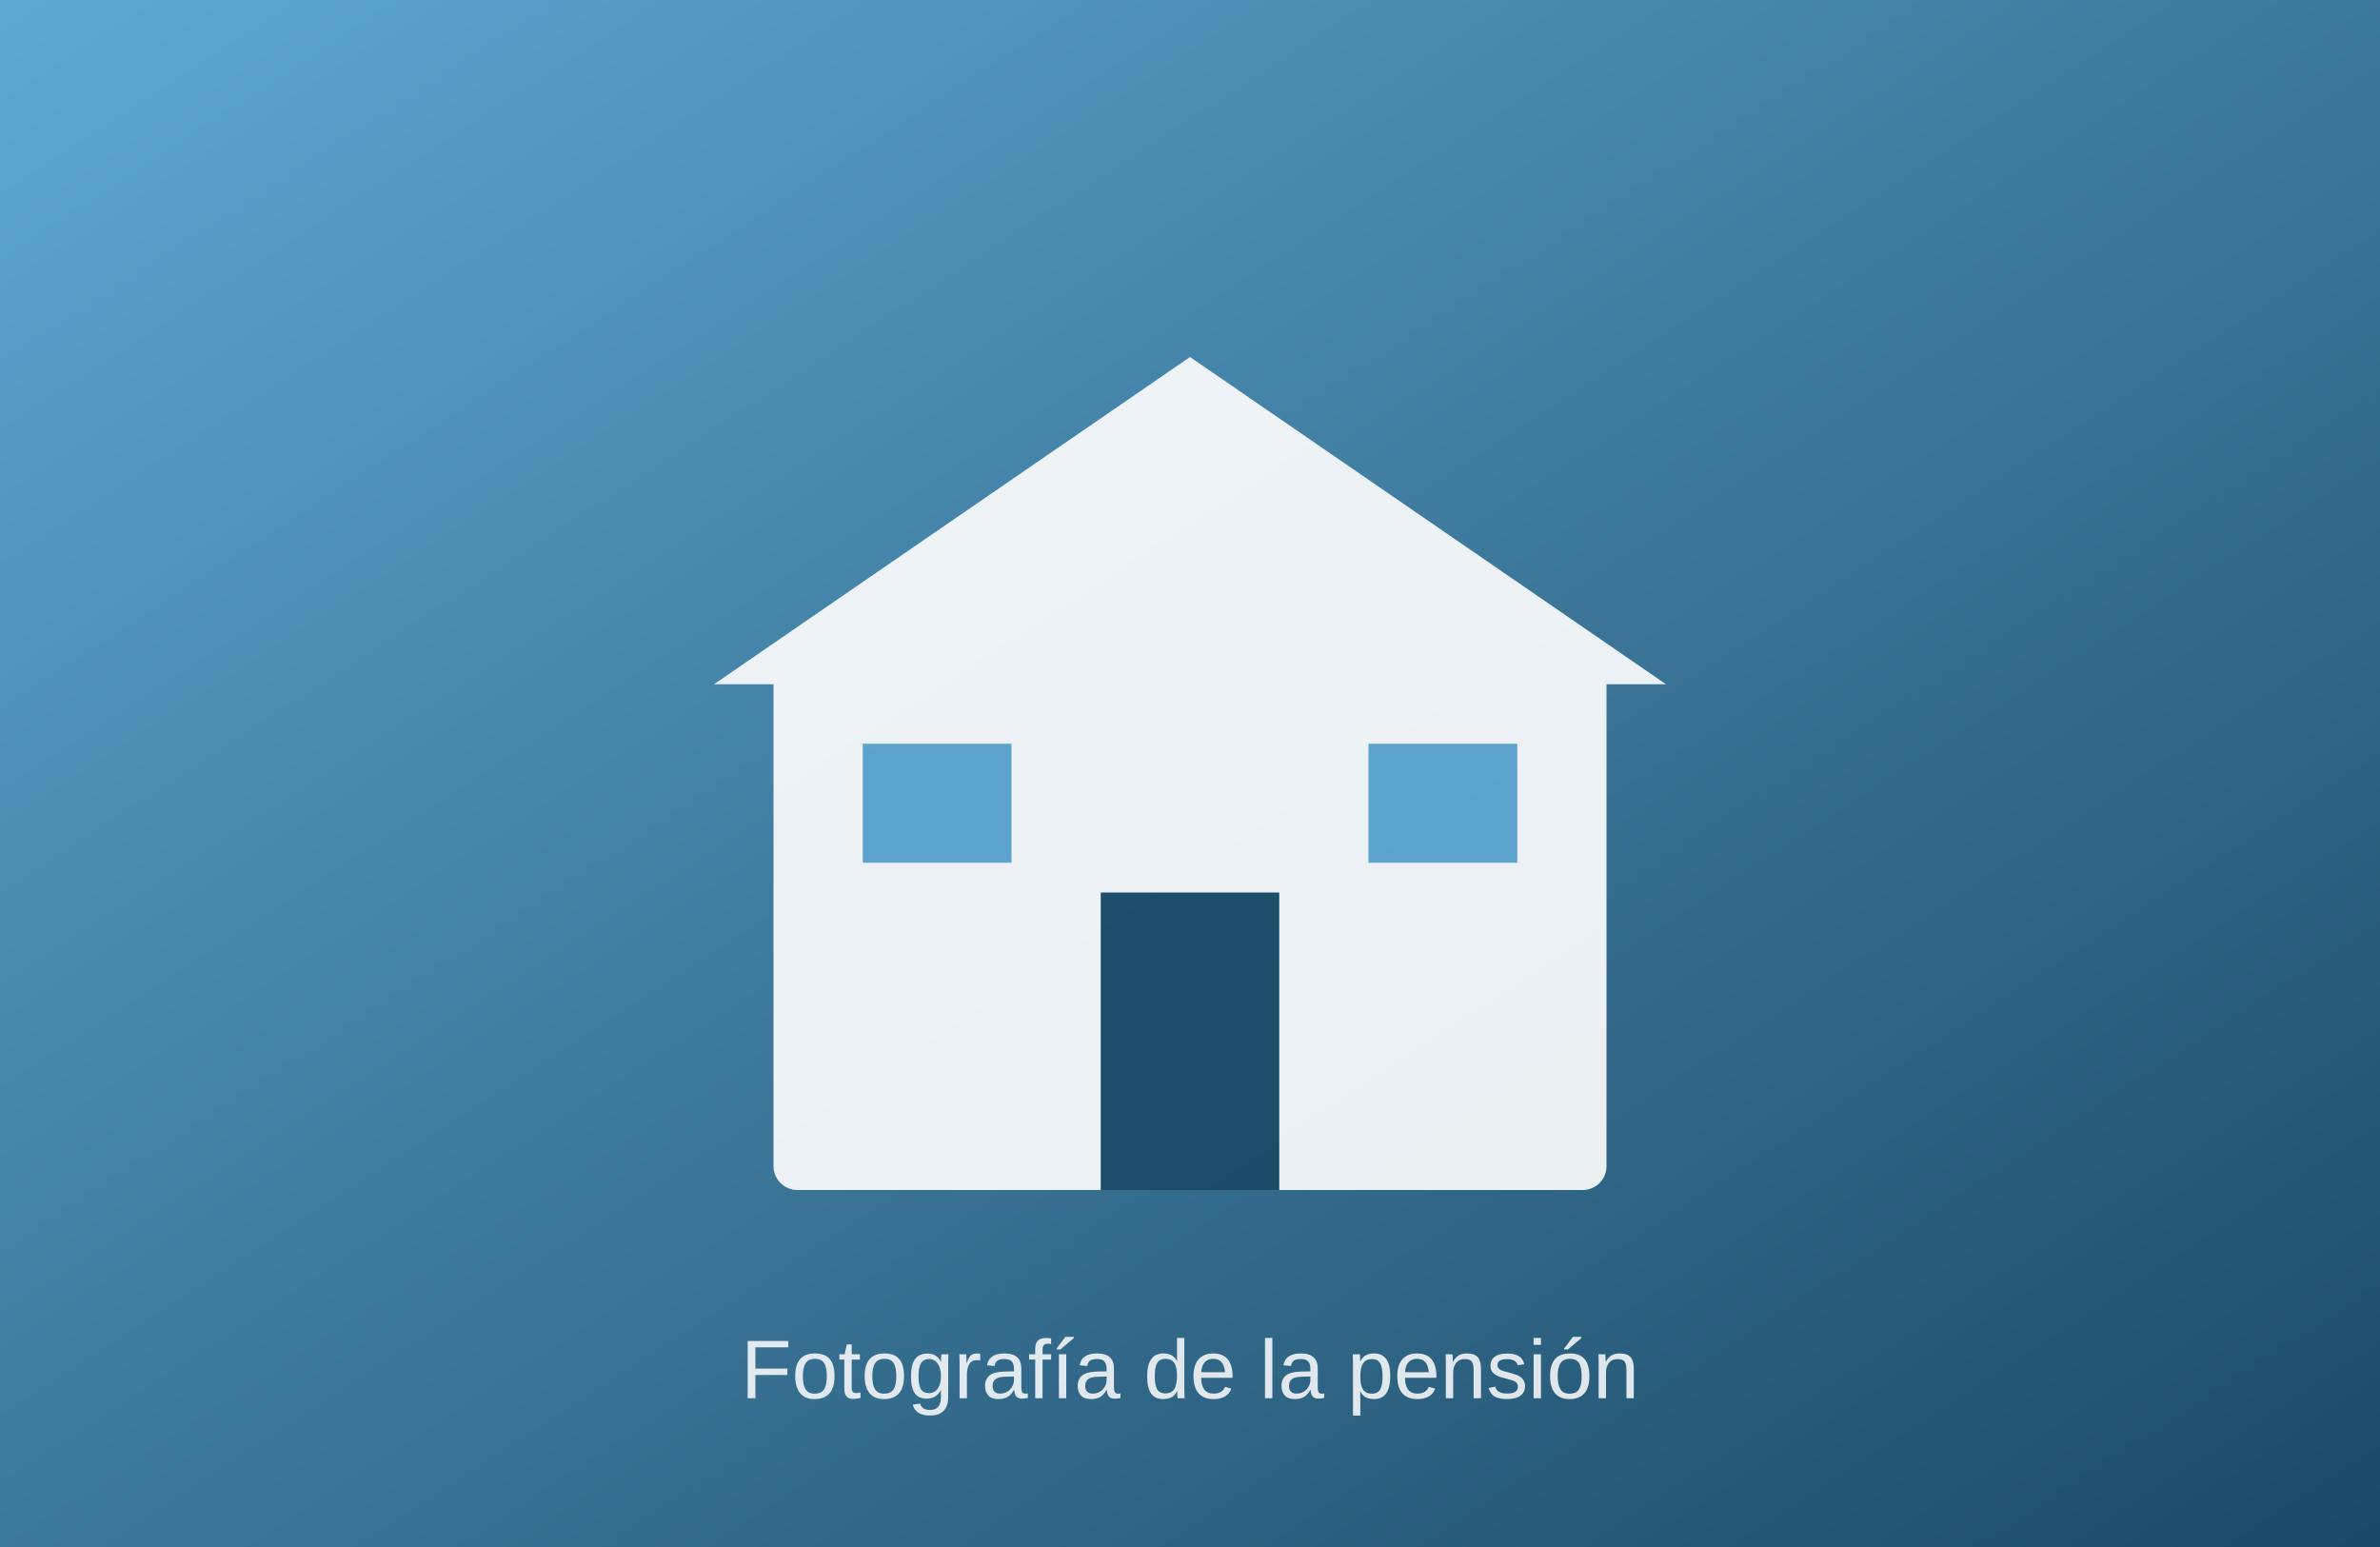
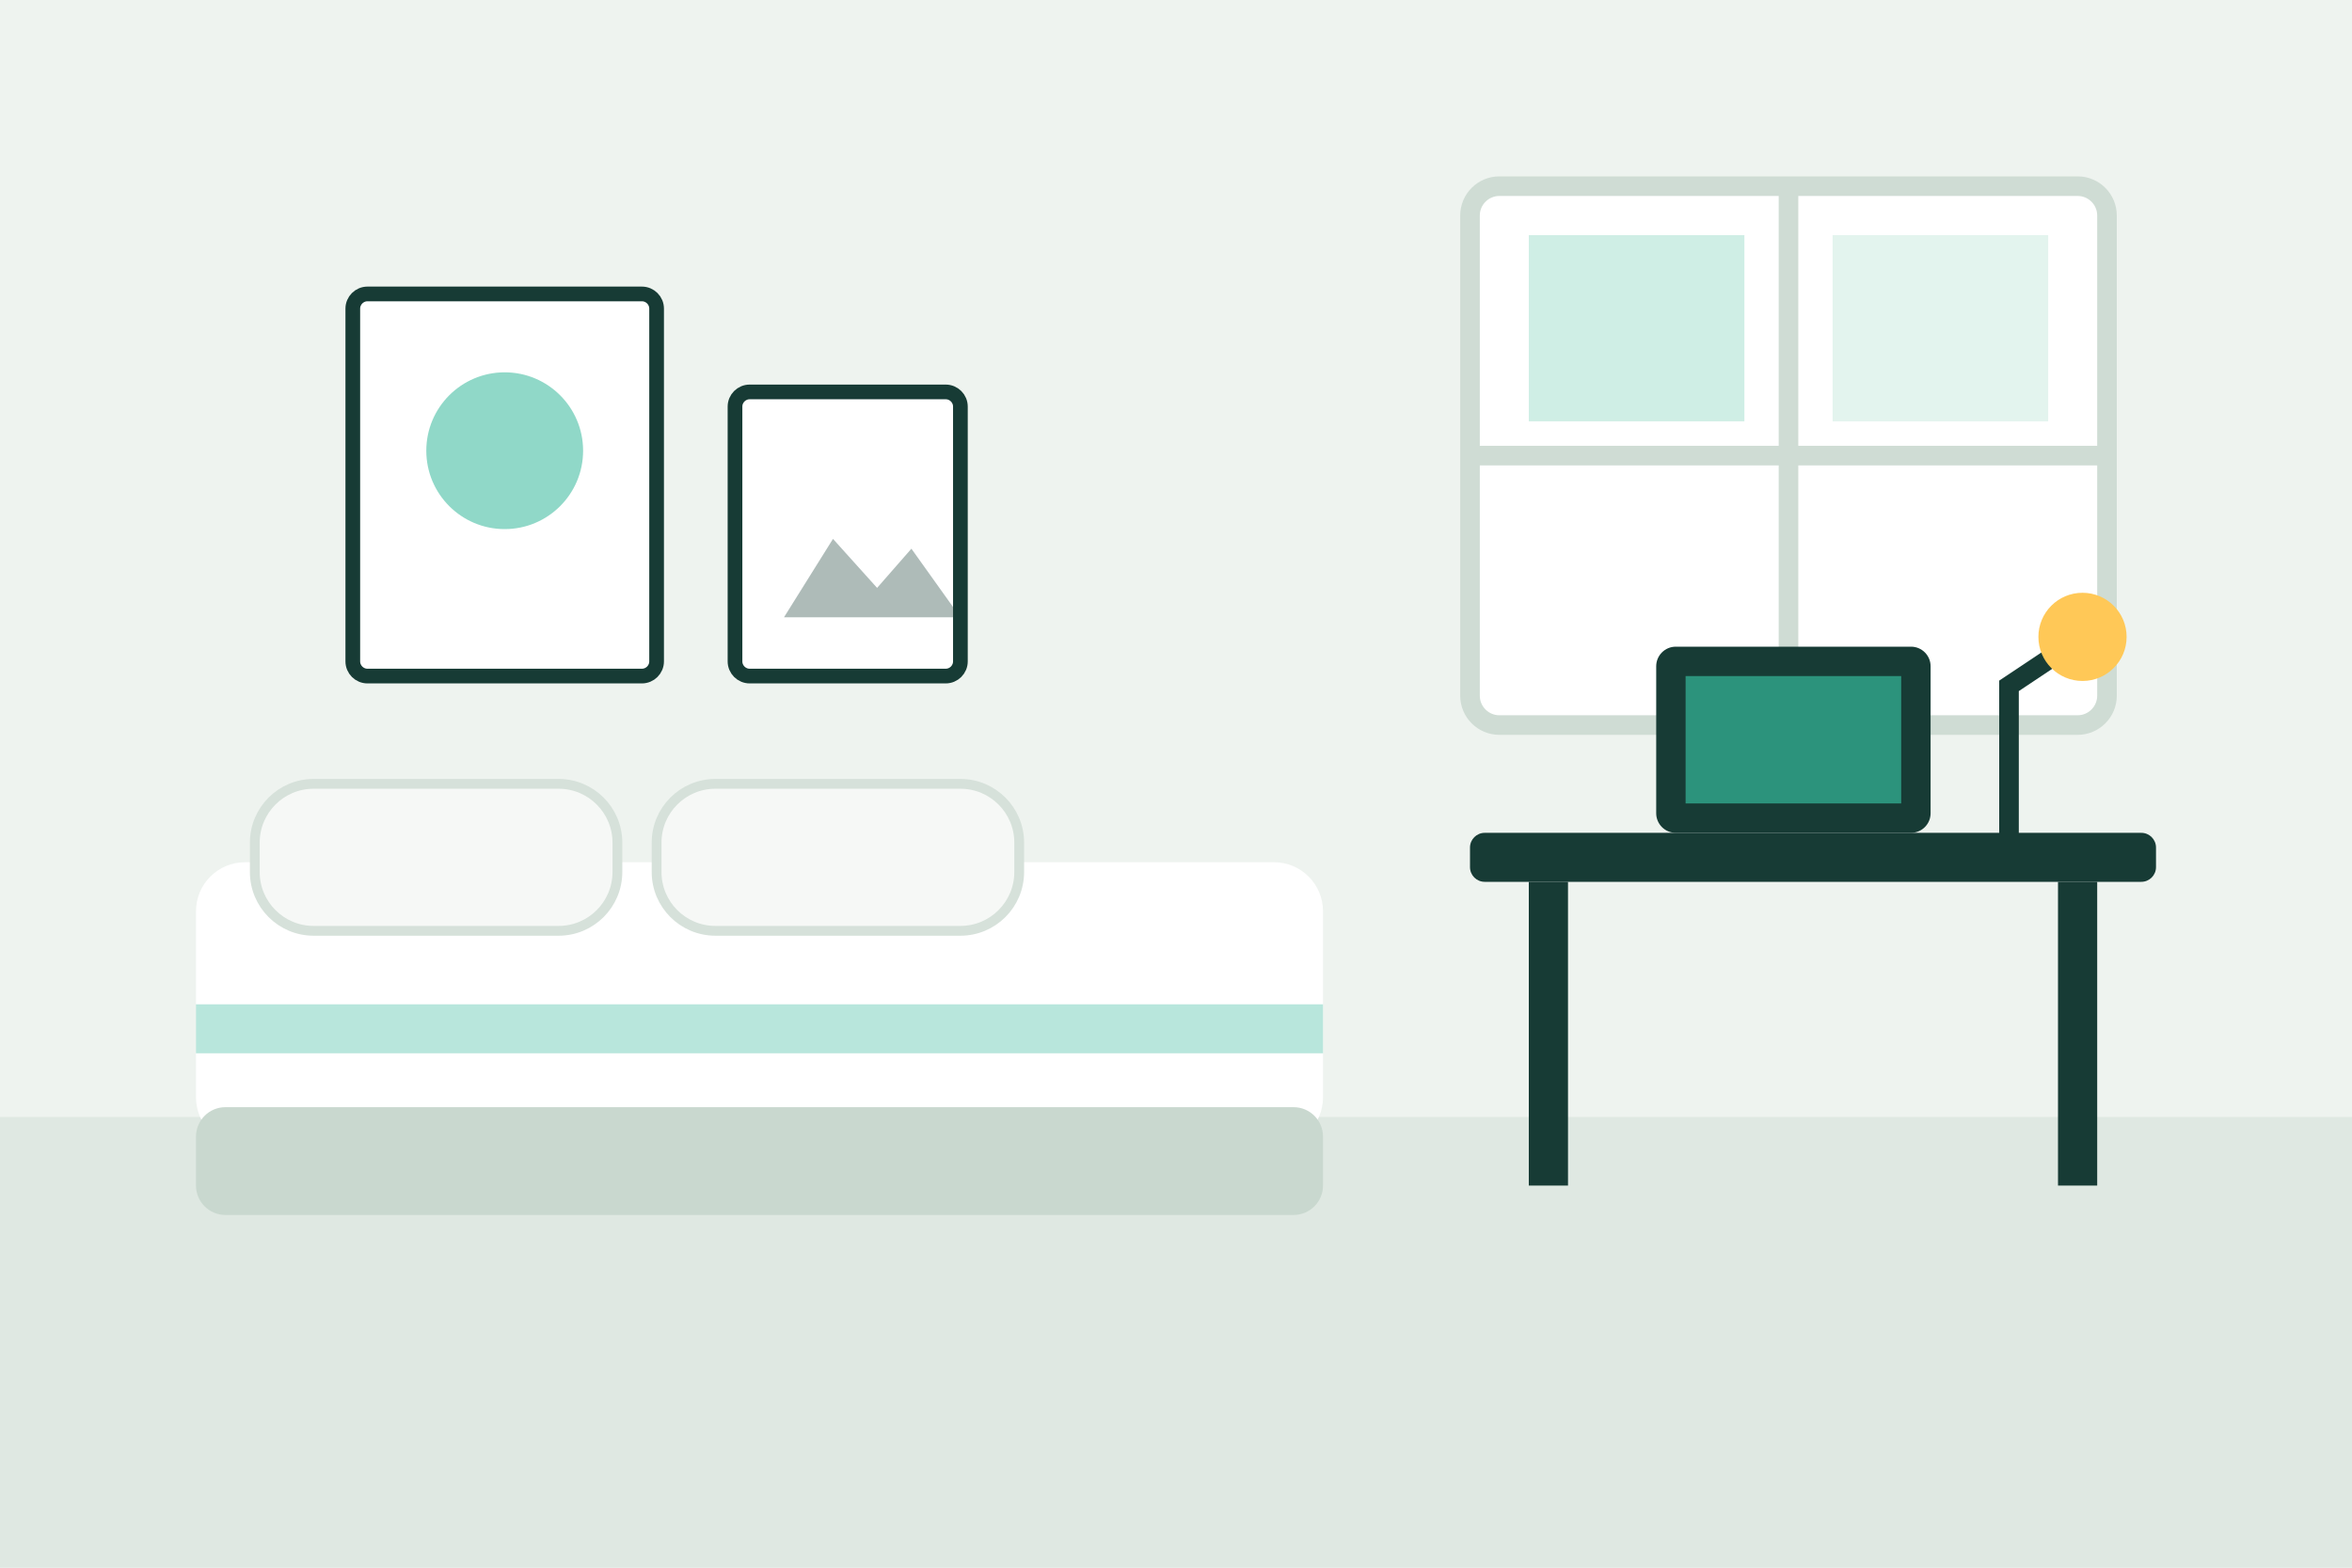
- <svg xmlns="http://www.w3.org/2000/svg" viewBox="0 0 400 260">
-   <defs>
-     <linearGradient id="g" x1="0" y1="0" x2="1" y2="1">
-       <stop offset="0" stop-color="#5fa8d3" />
-       <stop offset="1" stop-color="#1b4965" />
-     </linearGradient>
-   </defs>
-   <rect width="400" height="260" fill="url(#g)" />
-   <g fill="#ffffff" opacity="0.9">
-     <rect x="130" y="110" width="140" height="90" rx="4" />
-     <polygon points="120,115 200,60 280,115" />
-     <rect x="185" y="150" width="30" height="50" fill="#1b4965" />
-     <rect x="145" y="125" width="25" height="20" fill="#5fa8d3" />
-     <rect x="230" y="125" width="25" height="20" fill="#5fa8d3" />
-   </g>
-   <text x="200" y="235" text-anchor="middle" fill="#ffffff" font-family="Arial" font-size="14" opacity="0.85">Fotografía de la pensión</text>
+ <svg xmlns="http://www.w3.org/2000/svg" viewBox="0 0 480 320" role="img" aria-label="Ilustración de referencia: habitación con cama y escritorio">
+   <rect width="480" height="320" fill="#eef3ef" />
+   <rect y="228" width="480" height="92" fill="#dfe8e2" />
+   <rect x="300" y="38" width="130" height="110" rx="6" fill="#ffffff" stroke="#cfdcd4" stroke-width="4" />
+   <path d="M365 38v110M300 93h130" stroke="#cfdcd4" stroke-width="4" />
+   <rect x="312" y="48" width="44" height="38" fill="#cfeee5" />
+   <rect x="374" y="48" width="44" height="38" fill="#e3f4ee" />
+   <rect x="72" y="60" width="62" height="78" rx="3" fill="#ffffff" stroke="#173b35" stroke-width="3" />
+   <circle cx="103" cy="92" r="16" fill="#35b89a" opacity=".55" />
+   <rect x="150" y="80" width="46" height="58" rx="3" fill="#ffffff" stroke="#173b35" stroke-width="3" />
+   <path d="M160 126l10-16 9 10 7-8 10 14z" fill="#173b35" opacity=".35" />
+   <rect x="40" y="176" width="230" height="58" rx="10" fill="#ffffff" />
+   <rect x="40" y="226" width="230" height="22" rx="6" fill="#c9d8cf" />
+   <rect x="52" y="160" width="74" height="30" rx="12" fill="#f6f8f6" stroke="#d6e1da" stroke-width="2" />
+   <rect x="134" y="160" width="74" height="30" rx="12" fill="#f6f8f6" stroke="#d6e1da" stroke-width="2" />
+   <path d="M40 210h230" stroke="#35b89a" stroke-width="10" opacity=".35" />
+   <rect x="300" y="170" width="140" height="10" rx="3" fill="#173b35" />
+   <rect x="312" y="180" width="8" height="62" fill="#173b35" />
+   <rect x="420" y="180" width="8" height="62" fill="#173b35" />
+   <rect x="338" y="132" width="56" height="38" rx="4" fill="#173b35" />
+   <rect x="344" y="138" width="44" height="26" fill="#35b89a" opacity=".7" />
+   <path d="M410 170v-30l12-8" stroke="#173b35" stroke-width="4" fill="none" stroke-linecap="round" />
+   <circle cx="425" cy="130" r="9" fill="#ffc857" />
</svg>
